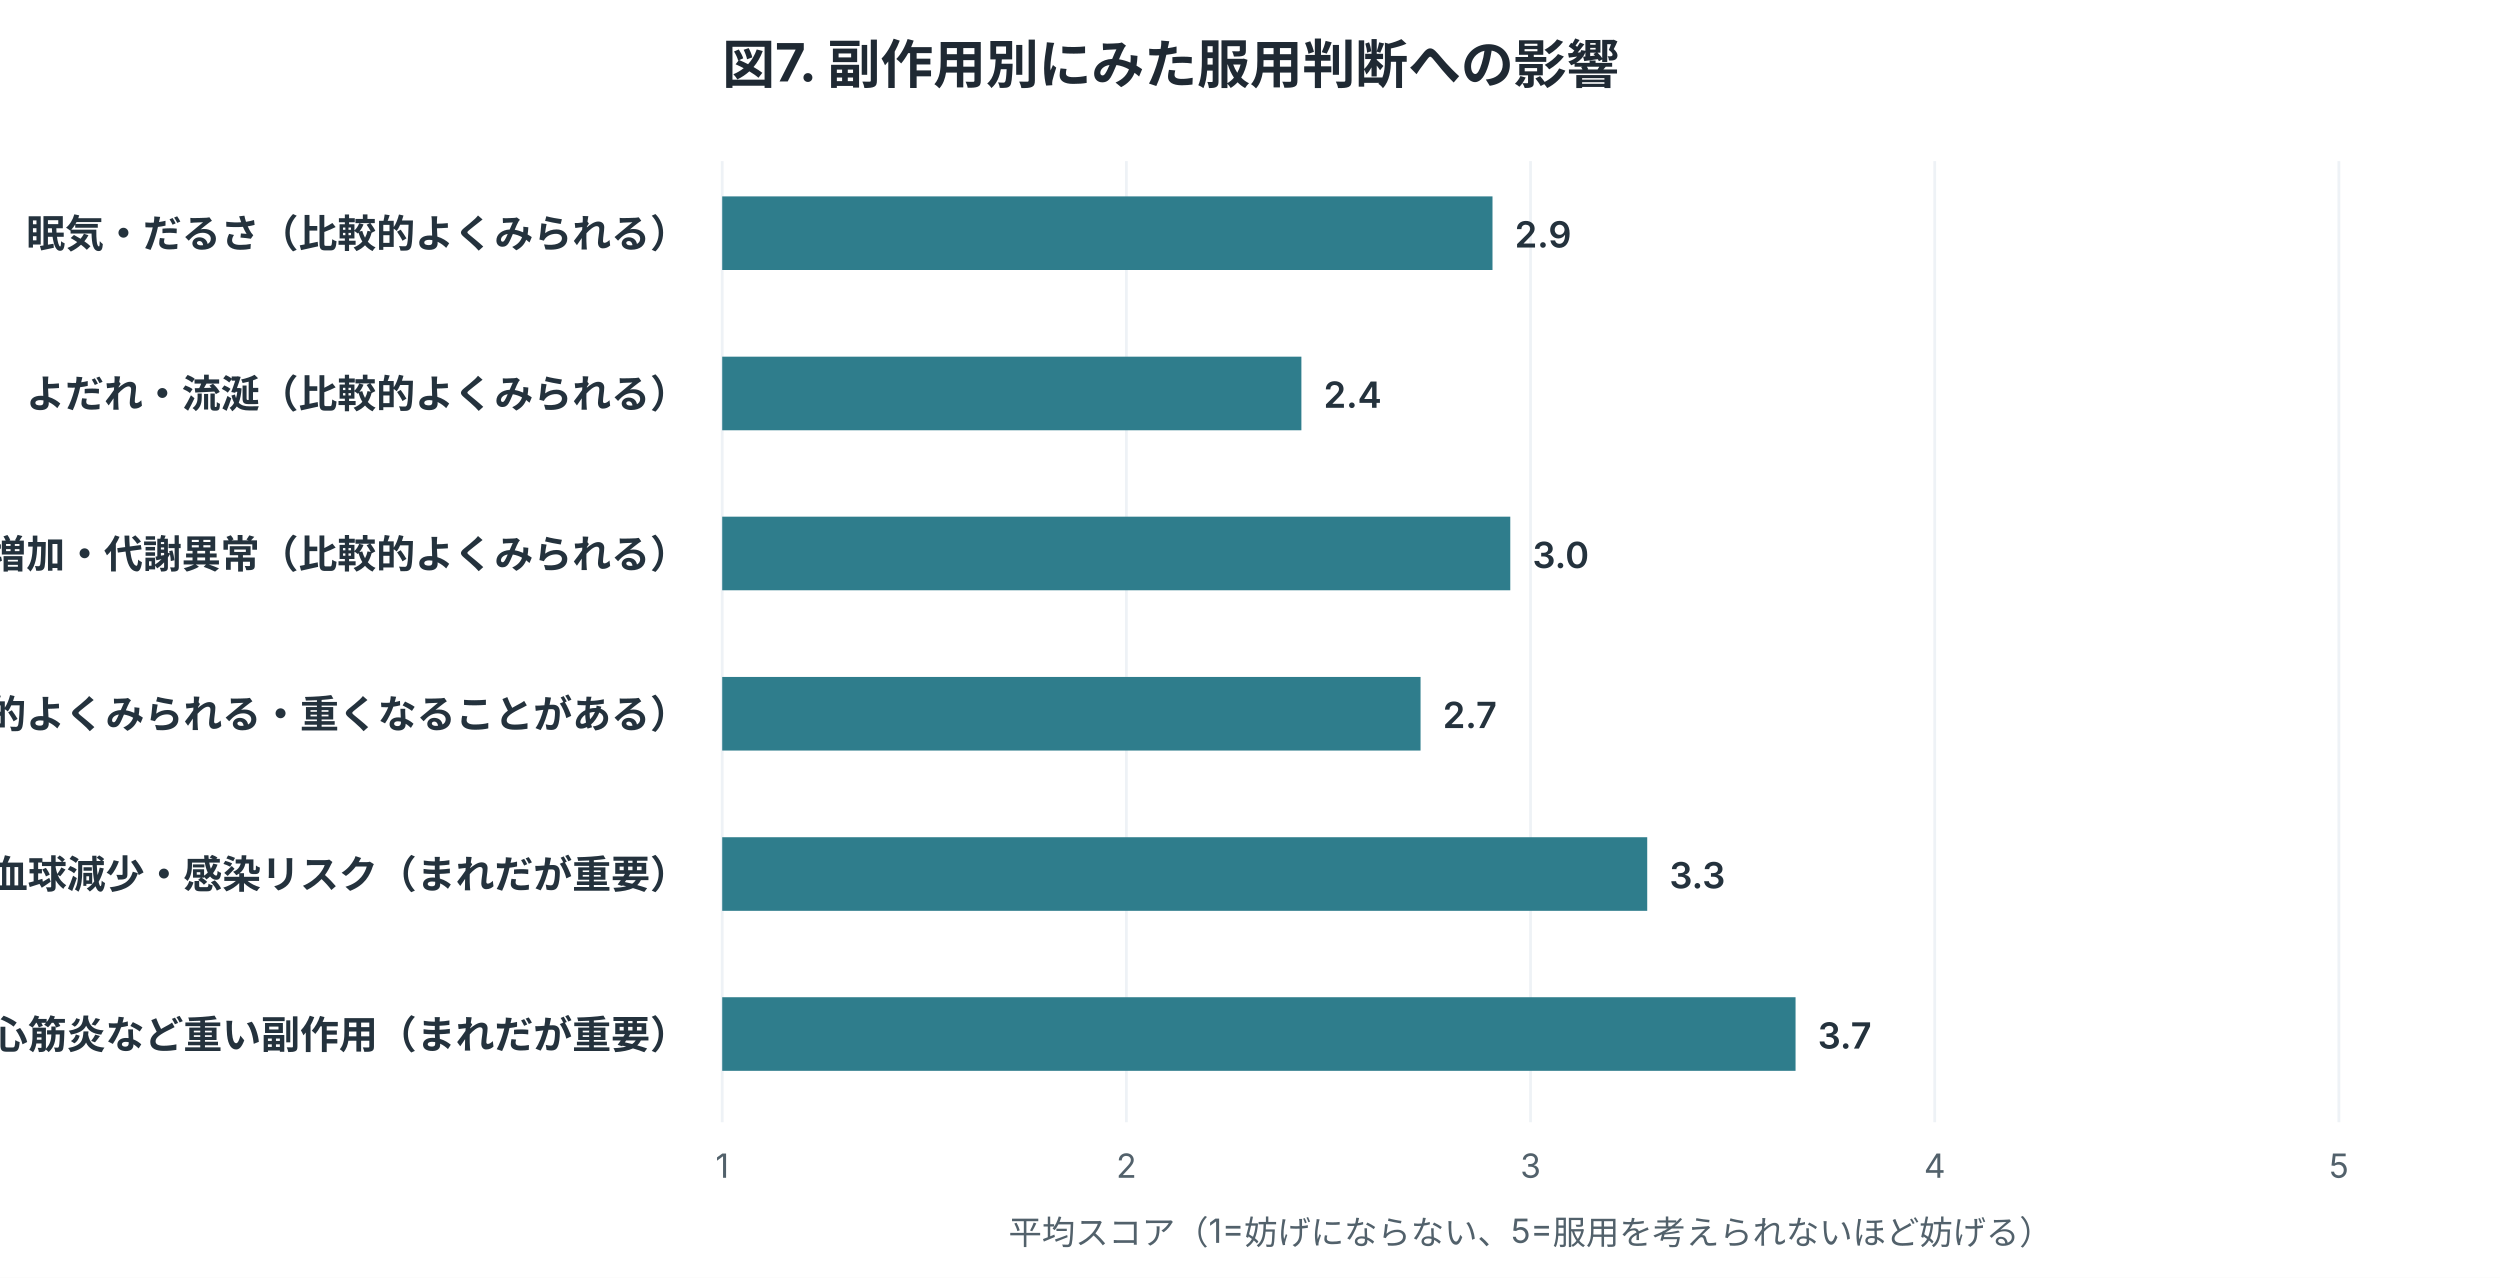
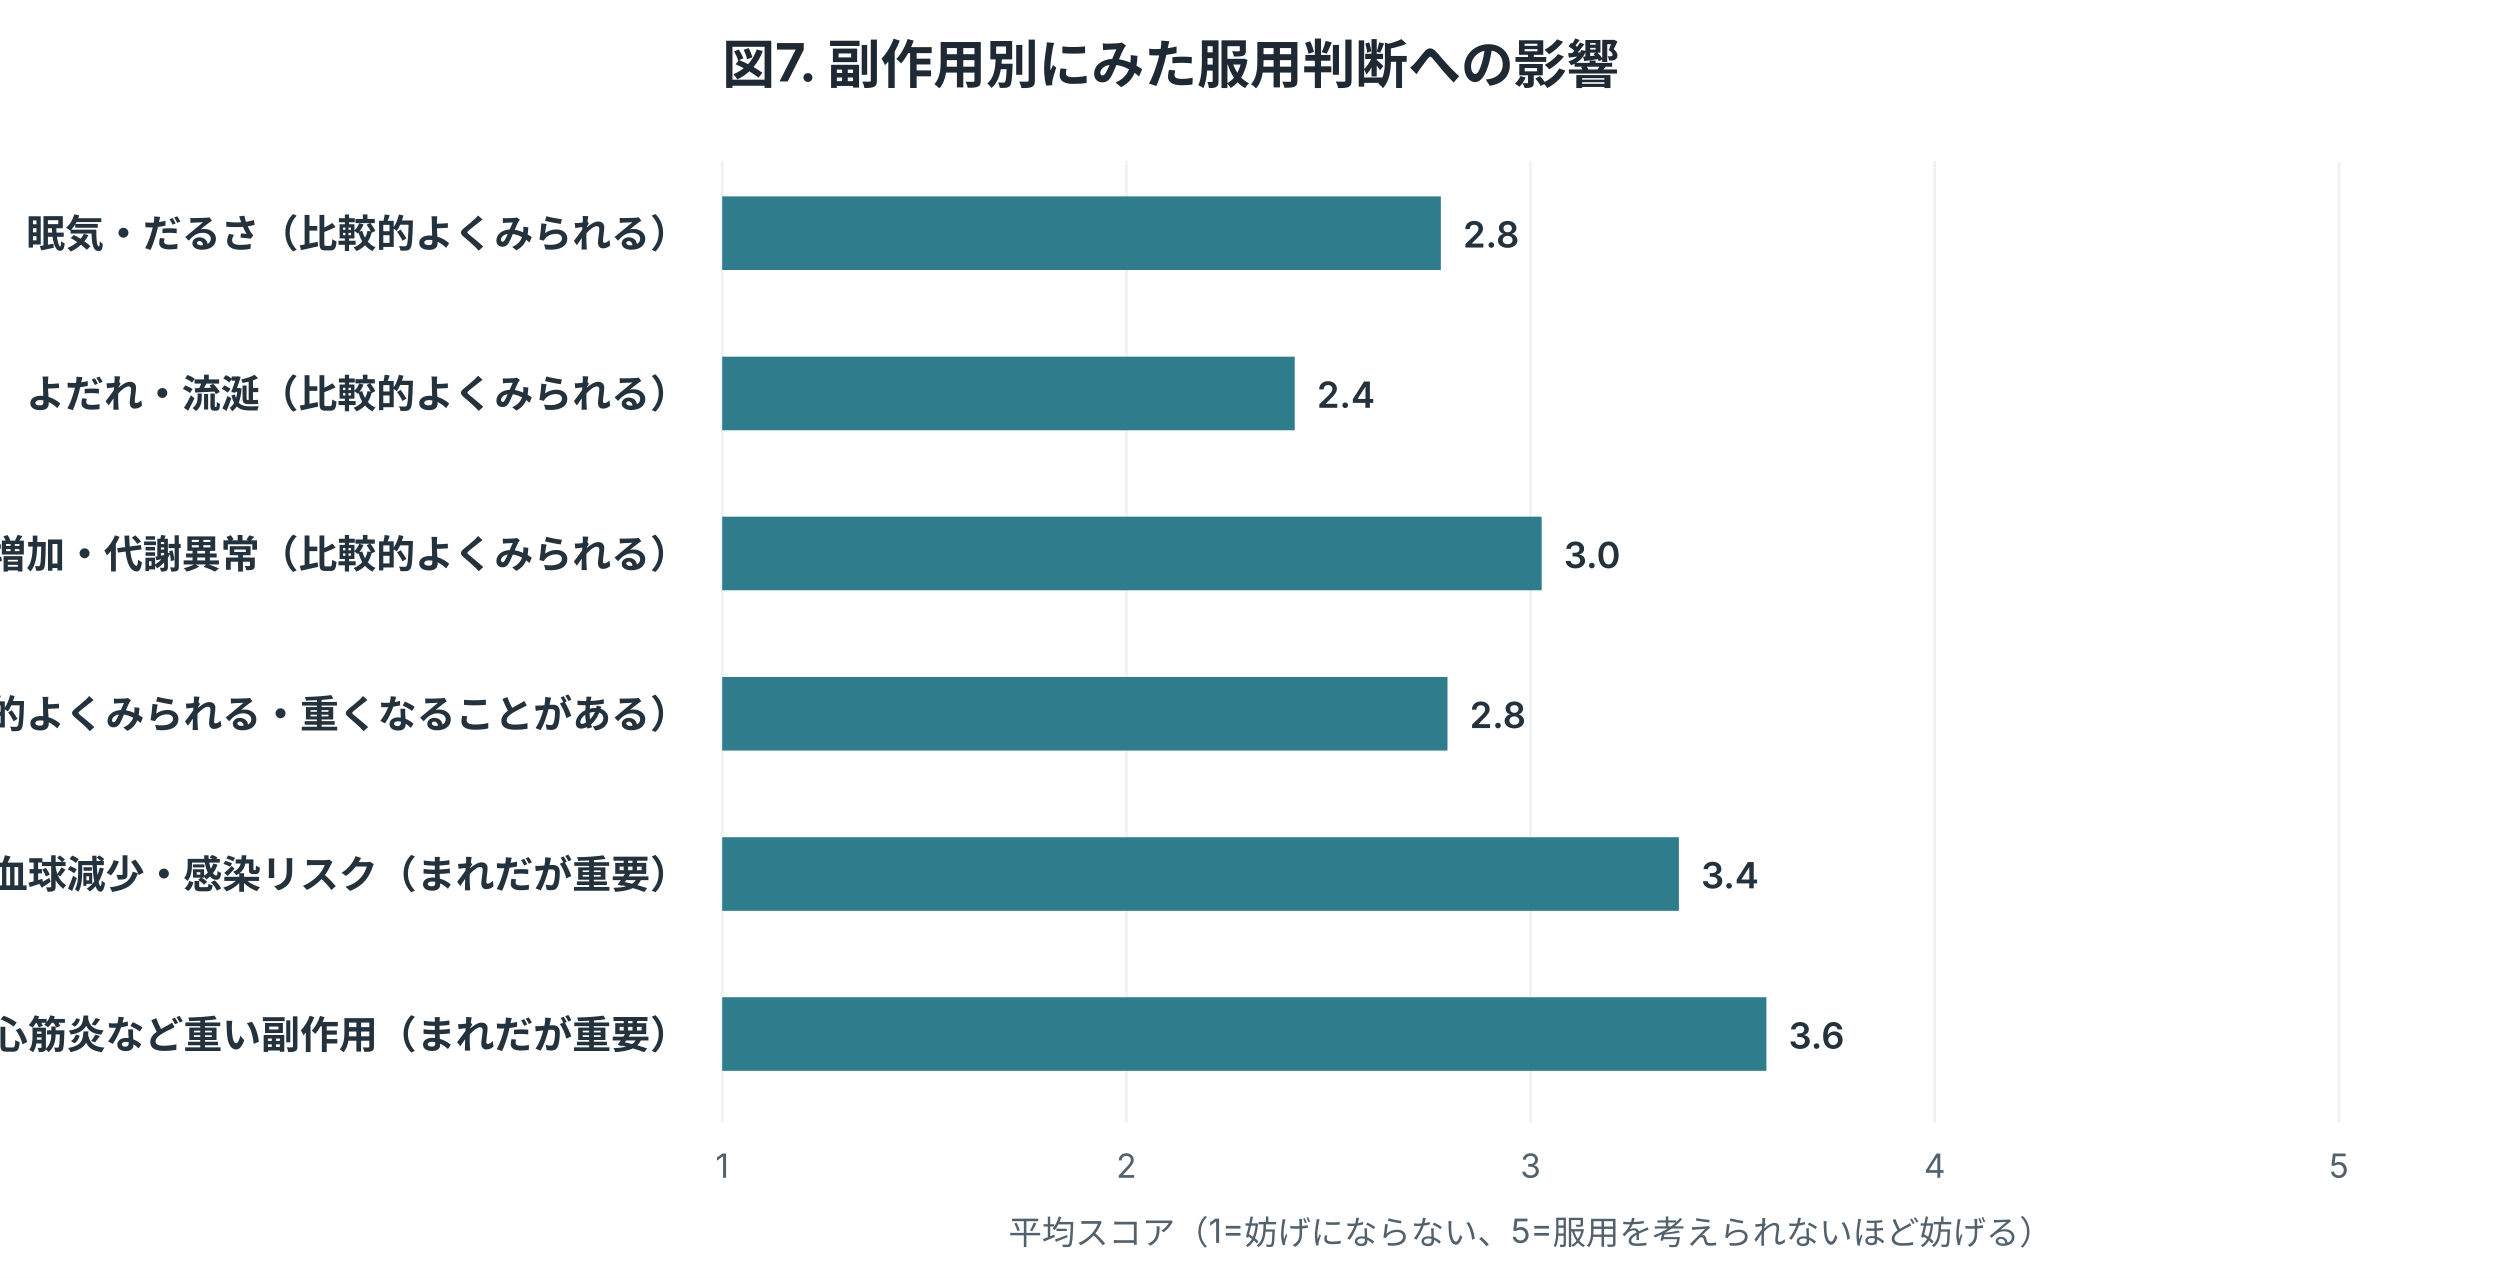
<svg xmlns="http://www.w3.org/2000/svg" width="900" height="460" viewBox="0 0 900 460" role="img">
  <style>
.title{font:700 19px -apple-system,BlinkMacSystemFont,"Segoe UI",sans-serif;fill:#1f2933}
.label{font:600 14px -apple-system,BlinkMacSystemFont,"Segoe UI",sans-serif;fill:#24323d}
.num{font:600 13px -apple-system,BlinkMacSystemFont,"Segoe UI",sans-serif;fill:#24323d}
.axis,.legend,.note{font:12px -apple-system,BlinkMacSystemFont,"Segoe UI",sans-serif;fill:#52616b}
.inside{font:700 13px -apple-system,BlinkMacSystemFont,"Segoe UI",sans-serif;fill:white}
.big{font:700 34px -apple-system,BlinkMacSystemFont,"Segoe UI",sans-serif;fill:#1f2933}
</style>
  <rect width="100%" height="100%" fill="white" />
  <text x="260" y="30" class="title">図7. 副作用別にみた服用判断への影響</text>
  <line x1="260.0" y1="58" x2="260.0" y2="404" stroke="#eef2f6" />
  <text x="260.0" y="424" text-anchor="middle" class="axis">1</text>
  <line x1="405.5" y1="58" x2="405.5" y2="404" stroke="#eef2f6" />
  <text x="405.5" y="424" text-anchor="middle" class="axis">2</text>
  <line x1="551.0" y1="58" x2="551.0" y2="404" stroke="#eef2f6" />
  <text x="551.0" y="424" text-anchor="middle" class="axis">3</text>
  <line x1="696.5" y1="58" x2="696.5" y2="404" stroke="#eef2f6" />
  <text x="696.5" y="424" text-anchor="middle" class="axis">4</text>
  <line x1="842.0" y1="58" x2="842.0" y2="404" stroke="#eef2f6" />
  <text x="842.0" y="424" text-anchor="middle" class="axis">5</text>
  <text x="248" y="89.1" text-anchor="end" class="label">眠気・だるさ（比較的よくみられる）</text>
-   <rect x="260" y="70.7" width="277.3" height="26.5" fill="#2f7d8c" />
-   <text x="545.3" y="89.1" class="num">2.9</text>
+   <rect x="260" y="70.7" width="258.7" height="26.5" fill="#2f7d8c" />
+   <text x="526.7" y="89.1" class="num">2.8</text>
  <text x="248" y="146.8" text-anchor="end" class="label">よだれ・流涎（比較的よくみられる）</text>
-   <rect x="260" y="128.4" width="208.5" height="26.5" fill="#2f7d8c" />
-   <text x="476.5" y="146.8" class="num">2.4</text>
+   <rect x="260" y="128.4" width="206.1" height="26.5" fill="#2f7d8c" />
+   <text x="474.1" y="146.8" class="num">2.4</text>
  <text x="248" y="204.5" text-anchor="end" class="label">体重増加・代謝異常（比較的よくみられる）</text>
-   <rect x="260" y="186.0" width="283.7" height="26.5" fill="#2f7d8c" />
-   <text x="551.7" y="204.5" class="num">3.0</text>
+   <rect x="260" y="186.0" width="295.0" height="26.5" fill="#2f7d8c" />
+   <text x="563.0" y="204.5" class="num">3.0</text>
  <text x="248" y="262.1" text-anchor="end" class="label">便秘（比較的よくみられる・重くなることがある）</text>
-   <rect x="260" y="243.7" width="251.4" height="26.5" fill="#2f7d8c" />
-   <text x="519.4" y="262.1" class="num">2.7</text>
+   <rect x="260" y="243.7" width="261.1" height="26.5" fill="#2f7d8c" />
+   <text x="529.1" y="262.1" class="num">2.8</text>
  <text x="248" y="319.8" text-anchor="end" class="label">白血球減少・感染リスク（まれだが重要）</text>
-   <rect x="260" y="301.4" width="333.0" height="26.5" fill="#2f7d8c" />
-   <text x="601.0" y="319.8" class="num">3.3</text>
+   <rect x="260" y="301.4" width="344.4" height="26.5" fill="#2f7d8c" />
+   <text x="612.4" y="319.8" class="num">3.4</text>
  <text x="248" y="377.5" text-anchor="end" class="label">心筋炎など重い副作用（まれだが重要）</text>
-   <rect x="260" y="359.0" width="386.4" height="26.5" fill="#2f7d8c" />
-   <text x="654.4" y="377.5" class="num">3.7</text>
+   <rect x="260" y="359.0" width="375.9" height="26.5" fill="#2f7d8c" />
+   <text x="643.9" y="377.5" class="num">3.6</text>
  <text x="551.0" y="448" text-anchor="middle" class="axis">平均スコア（1=妨げにならない、5=服用を考えられないほど妨げる）</text>
</svg>
